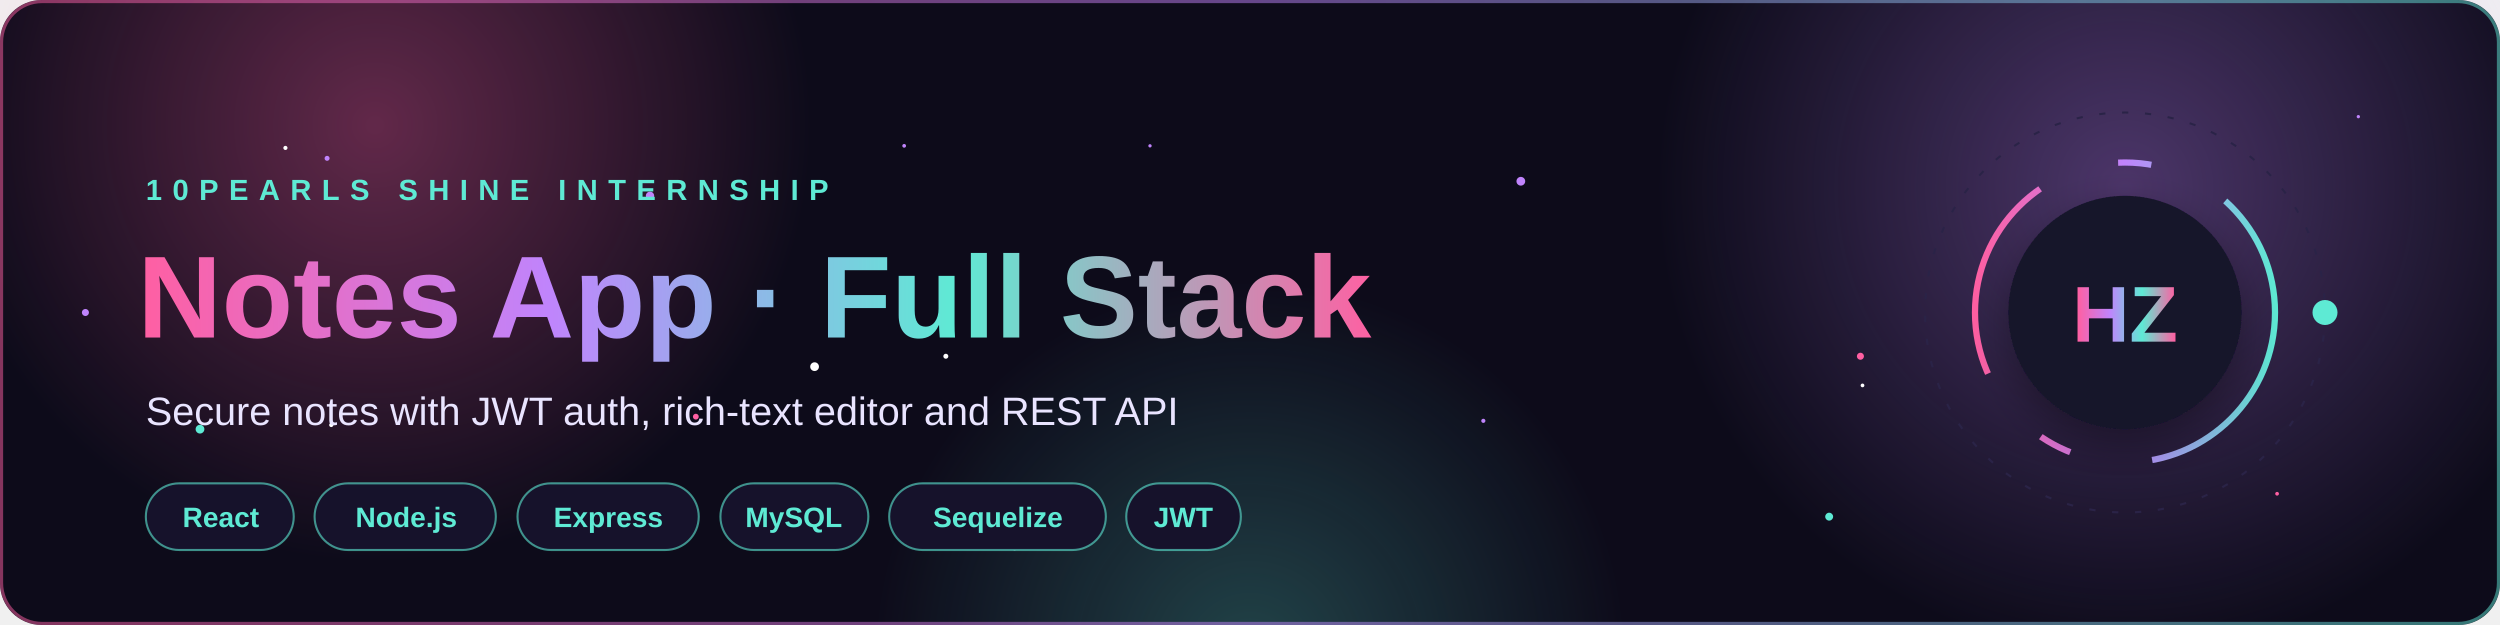
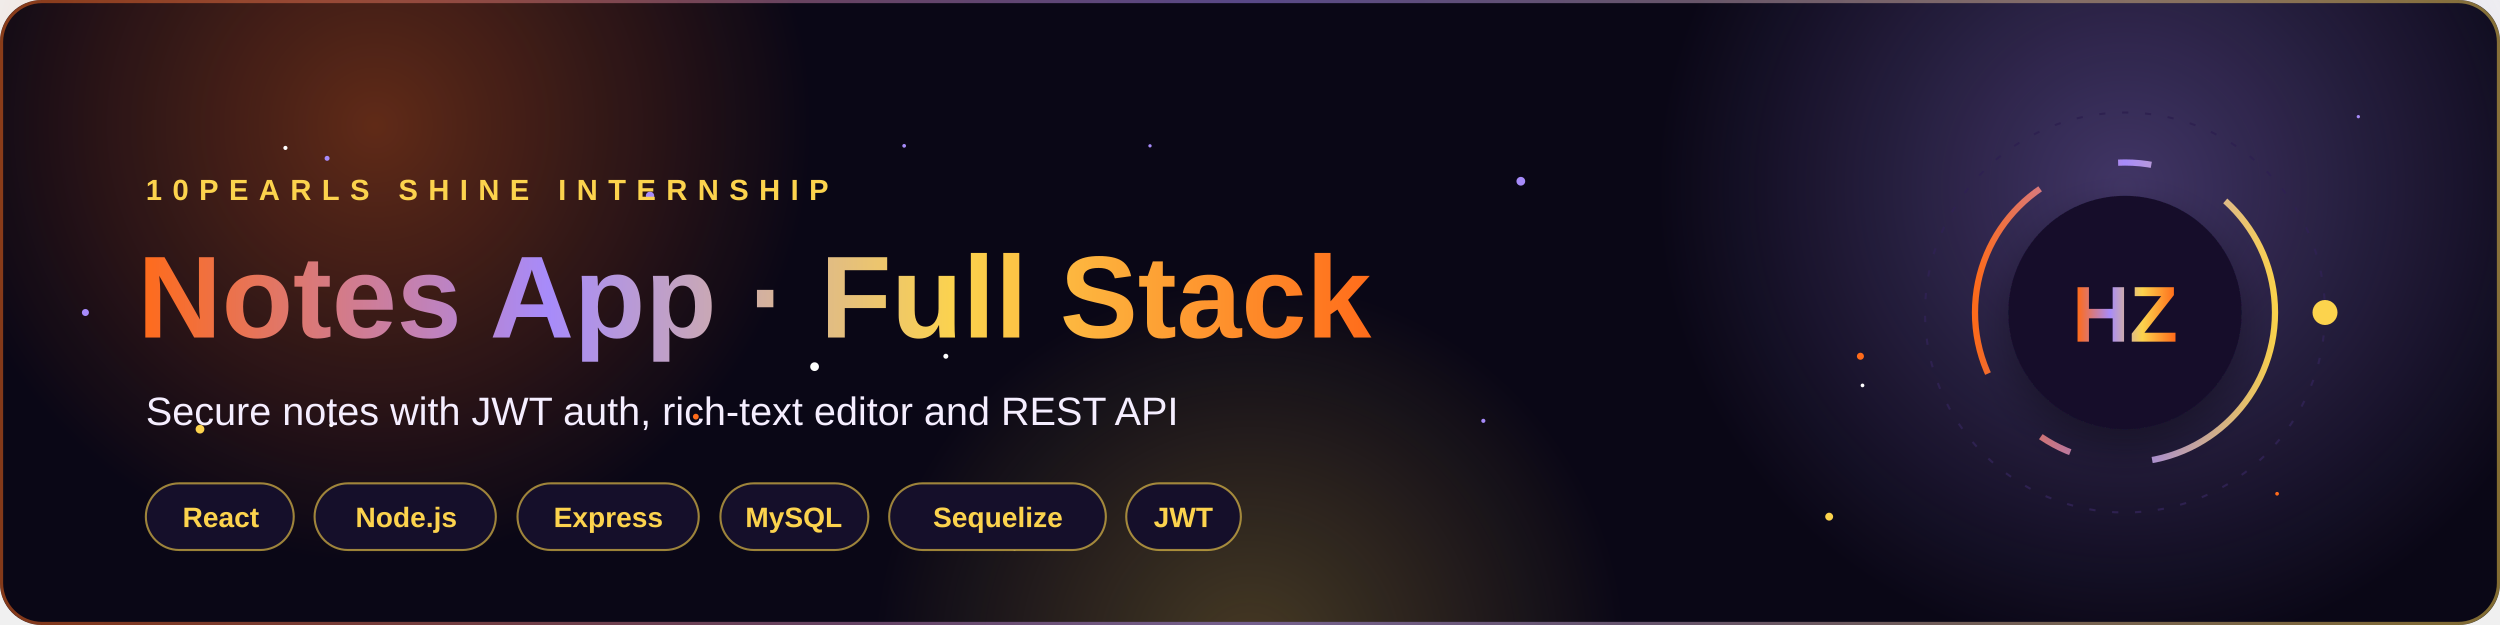
<svg xmlns="http://www.w3.org/2000/svg" width="1200" height="300" viewBox="0 0 1200 300">
  <defs>
    <linearGradient id="g" x1="0" x2="1">
-       <stop offset="0" stop-color="#FF5FA2" />
-       <stop offset=".5" stop-color="#C084FC" />
-       <stop offset="1" stop-color="#5EEAD4" />
+       <stop offset="0" stop-color="#FF6B1A" />
+       <stop offset=".5" stop-color="#A78BFA" />
+       <stop offset="1" stop-color="#FCD34D" />
    </linearGradient>
    <linearGradient id="gs" x1="0" x2="1">
-       <stop offset="0" stop-color="#FF5FA2" />
-       <stop offset=".33" stop-color="#C084FC" />
-       <stop offset=".66" stop-color="#5EEAD4" />
-       <stop offset="1" stop-color="#FF5FA2" />
+       <stop offset="0" stop-color="#FF6B1A" />
+       <stop offset=".33" stop-color="#A78BFA" />
+       <stop offset=".66" stop-color="#FCD34D" />
+       <stop offset="1" stop-color="#FF6B1A" />
      <animateTransform attributeName="gradientTransform" type="translate" values="-1 0;0 0" dur="5s" repeatCount="indefinite" />
    </linearGradient>
    <radialGradient id="b1">
-       <stop offset="0" stop-color="#FF5FA2" stop-opacity=".35" />
-       <stop offset="1" stop-color="#FF5FA2" stop-opacity="0" />
+       <stop offset="0" stop-color="#FF6B1A" stop-opacity=".35" />
+       <stop offset="1" stop-color="#FF6B1A" stop-opacity="0" />
    </radialGradient>
    <radialGradient id="b2">
-       <stop offset="0" stop-color="#C084FC" stop-opacity=".35" />
-       <stop offset="1" stop-color="#C084FC" stop-opacity="0" />
+       <stop offset="0" stop-color="#A78BFA" stop-opacity=".35" />
+       <stop offset="1" stop-color="#A78BFA" stop-opacity="0" />
    </radialGradient>
    <radialGradient id="b3">
-       <stop offset="0" stop-color="#5EEAD4" stop-opacity=".25" />
-       <stop offset="1" stop-color="#5EEAD4" stop-opacity="0" />
+       <stop offset="0" stop-color="#FCD34D" stop-opacity=".25" />
+       <stop offset="1" stop-color="#FCD34D" stop-opacity="0" />
    </radialGradient>
    <filter id="sh" x="-20%" y="-20%" width="140%" height="140%">
      <feDropShadow dx="0" dy="8" stdDeviation="10" flood-color="#000" flood-opacity=".35" />
    </filter>
    <style>
text{font-family:'Segoe UI','Poppins',Ubuntu,'Helvetica Neue',Arial,sans-serif}
.in{animation:in .9s cubic-bezier(.2,.8,.2,1) both} @keyframes in{from{opacity:0;transform:translateY(14px)}to{opacity:1;transform:none}}
.pop{transform-box:fill-box;transform-origin:center;animation:pop .7s cubic-bezier(.3,1.5,.5,1) both} @keyframes pop{from{opacity:0;transform:scale(.5)}to{opacity:1;transform:none}}
.fl{animation:fl 5s ease-in-out infinite} @keyframes fl{50%{transform:translateY(-8px)}}
.pu{animation:pu 2.4s ease-in-out infinite} @keyframes pu{50%{opacity:.35}}
.dr1{animation:dr1 14s ease-in-out infinite} @keyframes dr1{50%{transform:translate(60px,30px)}}
.dr2{animation:dr2 18s ease-in-out infinite} @keyframes dr2{50%{transform:translate(-70px,-20px)}}
.dr3{animation:dr3 16s ease-in-out infinite} @keyframes dr3{50%{transform:translate(40px,-40px)}}

</style>
  </defs>
-   <rect width="1200" height="300" rx="20" fill="#0D0B1A" />
+   <rect width="1200" height="300" rx="20" fill="#0A0716" />
  <g class="dr1">
    <circle cx="180.0" cy="60.0" r="210.0" fill="url(#b1)" />
  </g>
  <g class="dr2">
    <circle cx="1020.0" cy="90.0" r="225.0" fill="url(#b2)" />
  </g>
  <g class="dr3">
    <circle cx="600.0" cy="315.0" r="180.0" fill="url(#b3)" />
  </g>
-   <circle cx="1132" cy="56" r="0.8" fill="#C084FC" class="pu" style="animation-delay:4.0s;animation-duration:3.4s" />
-   <circle cx="878" cy="248" r="1.9" fill="#5EEAD4" class="pu" style="animation-delay:0.3s;animation-duration:3.9s" />
+   <circle cx="1132" cy="56" r="0.8" fill="#A78BFA" class="pu" style="animation-delay:4.0s;animation-duration:3.4s" />
+   <circle cx="878" cy="248" r="1.9" fill="#FCD34D" class="pu" style="animation-delay:0.3s;animation-duration:3.9s" />
  <circle cx="391" cy="176" r="2.1" fill="#fff" class="pu" style="animation-delay:2.7s;animation-duration:3.4s" />
-   <circle cx="76" cy="249" r="1.6" fill="#C084FC" class="pu" style="animation-delay:1.2s;animation-duration:2.4s" />
-   <circle cx="149" cy="158" r="1.8" fill="#FF5FA2" class="pu" style="animation-delay:3.9s;animation-duration:3.4s" />
-   <circle cx="730" cy="87" r="2.1" fill="#C084FC" class="pu" style="animation-delay:1.2s;animation-duration:2.6s" />
-   <circle cx="334" cy="200" r="1.4" fill="#FF5FA2" class="pu" style="animation-delay:1.4s;animation-duration:2.8s" />
-   <circle cx="312" cy="94" r="2.0" fill="#C084FC" class="pu" style="animation-delay:1.6s;animation-duration:2.6s" />
+   <circle cx="76" cy="249" r="1.6" fill="#A78BFA" class="pu" style="animation-delay:1.2s;animation-duration:2.4s" />
+   <circle cx="149" cy="158" r="1.8" fill="#FF6B1A" class="pu" style="animation-delay:3.9s;animation-duration:3.4s" />
+   <circle cx="730" cy="87" r="2.1" fill="#A78BFA" class="pu" style="animation-delay:1.2s;animation-duration:2.6s" />
+   <circle cx="334" cy="200" r="1.4" fill="#FF6B1A" class="pu" style="animation-delay:1.4s;animation-duration:2.8s" />
+   <circle cx="312" cy="94" r="2.0" fill="#A78BFA" class="pu" style="animation-delay:1.6s;animation-duration:2.6s" />
  <circle cx="454" cy="171" r="1.2" fill="#fff" class="pu" style="animation-delay:2.4s;animation-duration:3.5s" />
-   <circle cx="1063" cy="131" r="0.9" fill="#FF5FA2" class="pu" style="animation-delay:1.8s;animation-duration:2.9s" />
+   <circle cx="1063" cy="131" r="0.9" fill="#FF6B1A" class="pu" style="animation-delay:1.8s;animation-duration:2.9s" />
  <circle cx="487" cy="262" r="2.1" fill="#fff" class="pu" style="animation-delay:2.0s;animation-duration:2.0s" />
-   <circle cx="552" cy="70" r="0.8" fill="#C084FC" class="pu" style="animation-delay:1.5s;animation-duration:2.7s" />
-   <circle cx="434" cy="70" r="0.9" fill="#C084FC" class="pu" style="animation-delay:2.1s;animation-duration:3.3s" />
+   <circle cx="552" cy="70" r="0.8" fill="#A78BFA" class="pu" style="animation-delay:1.5s;animation-duration:2.7s" />
+   <circle cx="434" cy="70" r="0.9" fill="#A78BFA" class="pu" style="animation-delay:2.1s;animation-duration:3.3s" />
  <circle cx="137" cy="71" r="1.0" fill="#fff" class="pu" style="animation-delay:0.6s;animation-duration:2.1s" />
  <circle cx="159" cy="204" r="1.0" fill="#fff" class="pu" style="animation-delay:1.1s;animation-duration:3.0s" />
-   <circle cx="96" cy="206" r="2.1" fill="#5EEAD4" class="pu" style="animation-delay:0.4s;animation-duration:3.9s" />
-   <circle cx="41" cy="150" r="1.7" fill="#C084FC" class="pu" style="animation-delay:1.4s;animation-duration:3.3s" />
-   <circle cx="712" cy="202" r="1.0" fill="#C084FC" class="pu" style="animation-delay:0.3s;animation-duration:2.7s" />
-   <circle cx="157" cy="76" r="1.2" fill="#C084FC" class="pu" style="animation-delay:3.5s;animation-duration:2.0s" />
-   <circle cx="893" cy="171" r="1.7" fill="#FF5FA2" class="pu" style="animation-delay:1.6s;animation-duration:3.5s" />
-   <circle cx="1093" cy="237" r="0.9" fill="#FF5FA2" class="pu" style="animation-delay:1.5s;animation-duration:2.4s" />
+   <circle cx="96" cy="206" r="2.1" fill="#FCD34D" class="pu" style="animation-delay:0.4s;animation-duration:3.9s" />
+   <circle cx="41" cy="150" r="1.7" fill="#A78BFA" class="pu" style="animation-delay:1.4s;animation-duration:3.3s" />
+   <circle cx="712" cy="202" r="1.0" fill="#A78BFA" class="pu" style="animation-delay:0.3s;animation-duration:2.7s" />
+   <circle cx="157" cy="76" r="1.2" fill="#A78BFA" class="pu" style="animation-delay:3.5s;animation-duration:2.0s" />
+   <circle cx="893" cy="171" r="1.7" fill="#FF6B1A" class="pu" style="animation-delay:1.6s;animation-duration:3.5s" />
+   <circle cx="1093" cy="237" r="0.9" fill="#FF6B1A" class="pu" style="animation-delay:1.5s;animation-duration:2.4s" />
  <circle cx="894" cy="185" r="0.9" fill="#fff" class="pu" style="animation-delay:2.8s;animation-duration:2.9s" />
-   <text class="in" x="70" y="96" font-size="14" font-weight="700" letter-spacing="5" fill="#5EEAD4">10PEARLS SHINE INTERNSHIP</text>
+   <text class="in" x="70" y="96" font-size="14" font-weight="700" letter-spacing="5" fill="#FCD34D">10PEARLS SHINE INTERNSHIP</text>
  <text class="in" x="66" y="162" font-size="56" font-weight="900" fill="url(#gs)" style="animation-delay:.15s">Notes App · Full Stack</text>
-   <text class="in" x="70" y="204" font-size="19" fill="#E9E4FF" style="animation-delay:.3s">Secure notes with JWT auth, rich-text editor and REST API</text>
+   <text class="in" x="70" y="204" font-size="19" fill="#F5EEFF" style="animation-delay:.3s">Secure notes with JWT auth, rich-text editor and REST API</text>
  <g class="pop" style="animation-delay:0.50s">
-     <rect x="70" y="232" width="71" height="32" rx="16" fill="#16122B" stroke="#5EEAD4" stroke-opacity=".6" />
-     <text x="106" y="253" font-size="13.5" font-weight="700" text-anchor="middle" fill="#5EEAD4">React</text>
+     <rect x="70" y="232" width="71" height="32" rx="16" fill="#150F2A" stroke="#FCD34D" stroke-opacity=".6" />
+     <text x="106" y="253" font-size="13.5" font-weight="700" text-anchor="middle" fill="#FCD34D">React</text>
  </g>
  <g class="pop" style="animation-delay:0.62s">
-     <rect x="151.0" y="232" width="87" height="32" rx="16" fill="#16122B" stroke="#5EEAD4" stroke-opacity=".6" />
-     <text x="195" y="253" font-size="13.5" font-weight="700" text-anchor="middle" fill="#5EEAD4">Node.js</text>
+     <rect x="151.0" y="232" width="87" height="32" rx="16" fill="#150F2A" stroke="#FCD34D" stroke-opacity=".6" />
+     <text x="195" y="253" font-size="13.5" font-weight="700" text-anchor="middle" fill="#FCD34D">Node.js</text>
  </g>
  <g class="pop" style="animation-delay:0.74s">
-     <rect x="248.4" y="232" width="87" height="32" rx="16" fill="#16122B" stroke="#5EEAD4" stroke-opacity=".6" />
-     <text x="292" y="253" font-size="13.5" font-weight="700" text-anchor="middle" fill="#5EEAD4">Express</text>
+     <rect x="248.4" y="232" width="87" height="32" rx="16" fill="#150F2A" stroke="#FCD34D" stroke-opacity=".6" />
+     <text x="292" y="253" font-size="13.5" font-weight="700" text-anchor="middle" fill="#FCD34D">Express</text>
  </g>
  <g class="pop" style="animation-delay:0.86s">
-     <rect x="345.8" y="232" width="71" height="32" rx="16" fill="#16122B" stroke="#5EEAD4" stroke-opacity=".6" />
-     <text x="381" y="253" font-size="13.5" font-weight="700" text-anchor="middle" fill="#5EEAD4">MySQL</text>
+     <rect x="345.8" y="232" width="71" height="32" rx="16" fill="#150F2A" stroke="#FCD34D" stroke-opacity=".6" />
+     <text x="381" y="253" font-size="13.5" font-weight="700" text-anchor="middle" fill="#FCD34D">MySQL</text>
  </g>
  <g class="pop" style="animation-delay:0.98s">
-     <rect x="426.8" y="232" width="104" height="32" rx="16" fill="#16122B" stroke="#5EEAD4" stroke-opacity=".6" />
-     <text x="479" y="253" font-size="13.5" font-weight="700" text-anchor="middle" fill="#5EEAD4">Sequelize</text>
+     <rect x="426.8" y="232" width="104" height="32" rx="16" fill="#150F2A" stroke="#FCD34D" stroke-opacity=".6" />
+     <text x="479" y="253" font-size="13.5" font-weight="700" text-anchor="middle" fill="#FCD34D">Sequelize</text>
  </g>
  <g class="pop" style="animation-delay:1.10s">
-     <rect x="540.6" y="232" width="55" height="32" rx="16" fill="#16122B" stroke="#5EEAD4" stroke-opacity=".6" />
-     <text x="568" y="253" font-size="13.5" font-weight="700" text-anchor="middle" fill="#5EEAD4">JWT</text>
+     <rect x="540.6" y="232" width="55" height="32" rx="16" fill="#150F2A" stroke="#FCD34D" stroke-opacity=".6" />
+     <text x="568" y="253" font-size="13.5" font-weight="700" text-anchor="middle" fill="#FCD34D">JWT</text>
  </g>
-   <circle cx="1020" cy="150" r="96" fill="none" stroke="#2A2347" stroke-dasharray="3 8" />
+   <circle cx="1020" cy="150" r="96" fill="none" stroke="#2E2150" stroke-dasharray="3 8" />
  <g>
    <animateTransform attributeName="transform" type="rotate" from="0 1020 150" to="360 1020 150" dur="12s" repeatCount="indefinite" />
    <circle cx="1020" cy="150" r="72" fill="none" stroke="url(#g)" stroke-width="3" stroke-dasharray="100 40 16 40" />
-     <circle cx="1116" cy="150" r="6" fill="#5EEAD4" />
+     <circle cx="1116" cy="150" r="6" fill="#FCD34D" />
  </g>
-   <circle cx="1020" cy="150" r="56" fill="#16122B" filter="url(#sh)" />
+   <circle cx="1020" cy="150" r="56" fill="#150F2A" filter="url(#sh)" />
  <text x="1020" y="164" font-size="38" font-weight="900" text-anchor="middle" fill="url(#gs)">HZ</text>
  <rect x=".75" y=".75" width="1198.5" height="298.5" rx="19.5" fill="none" stroke="url(#g)" stroke-opacity=".5" stroke-width="1.5" />
</svg>
